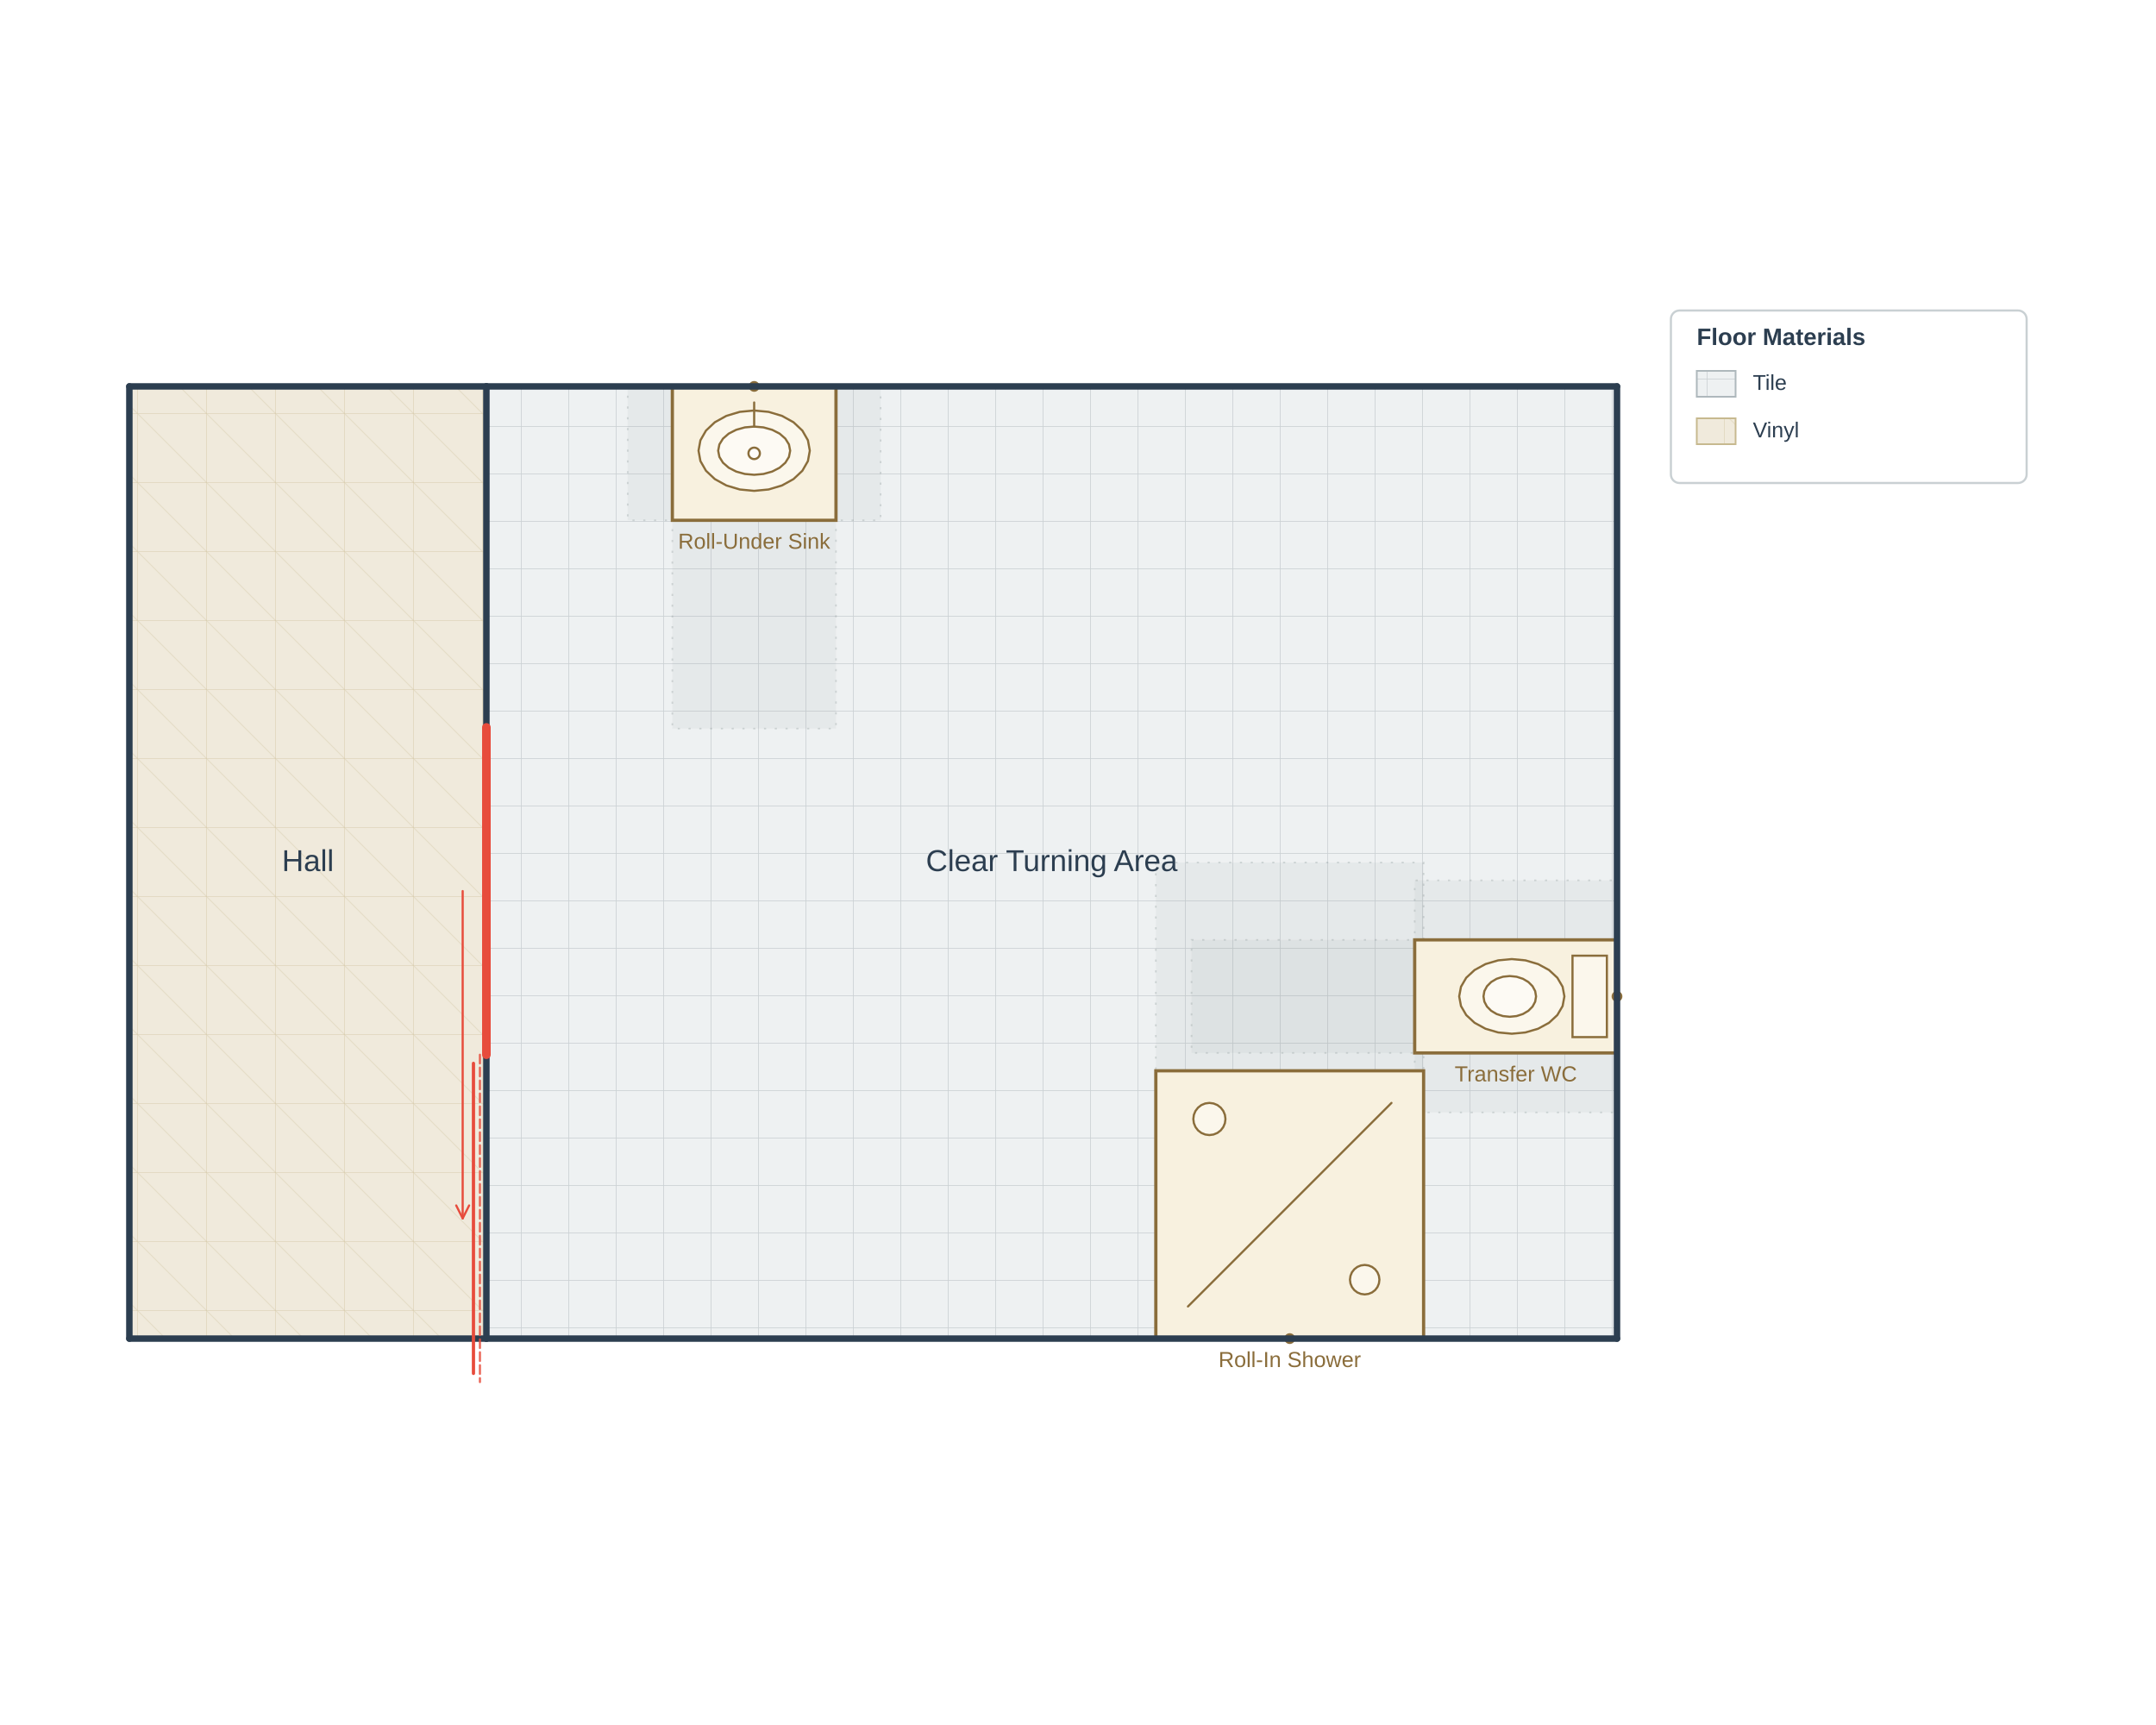
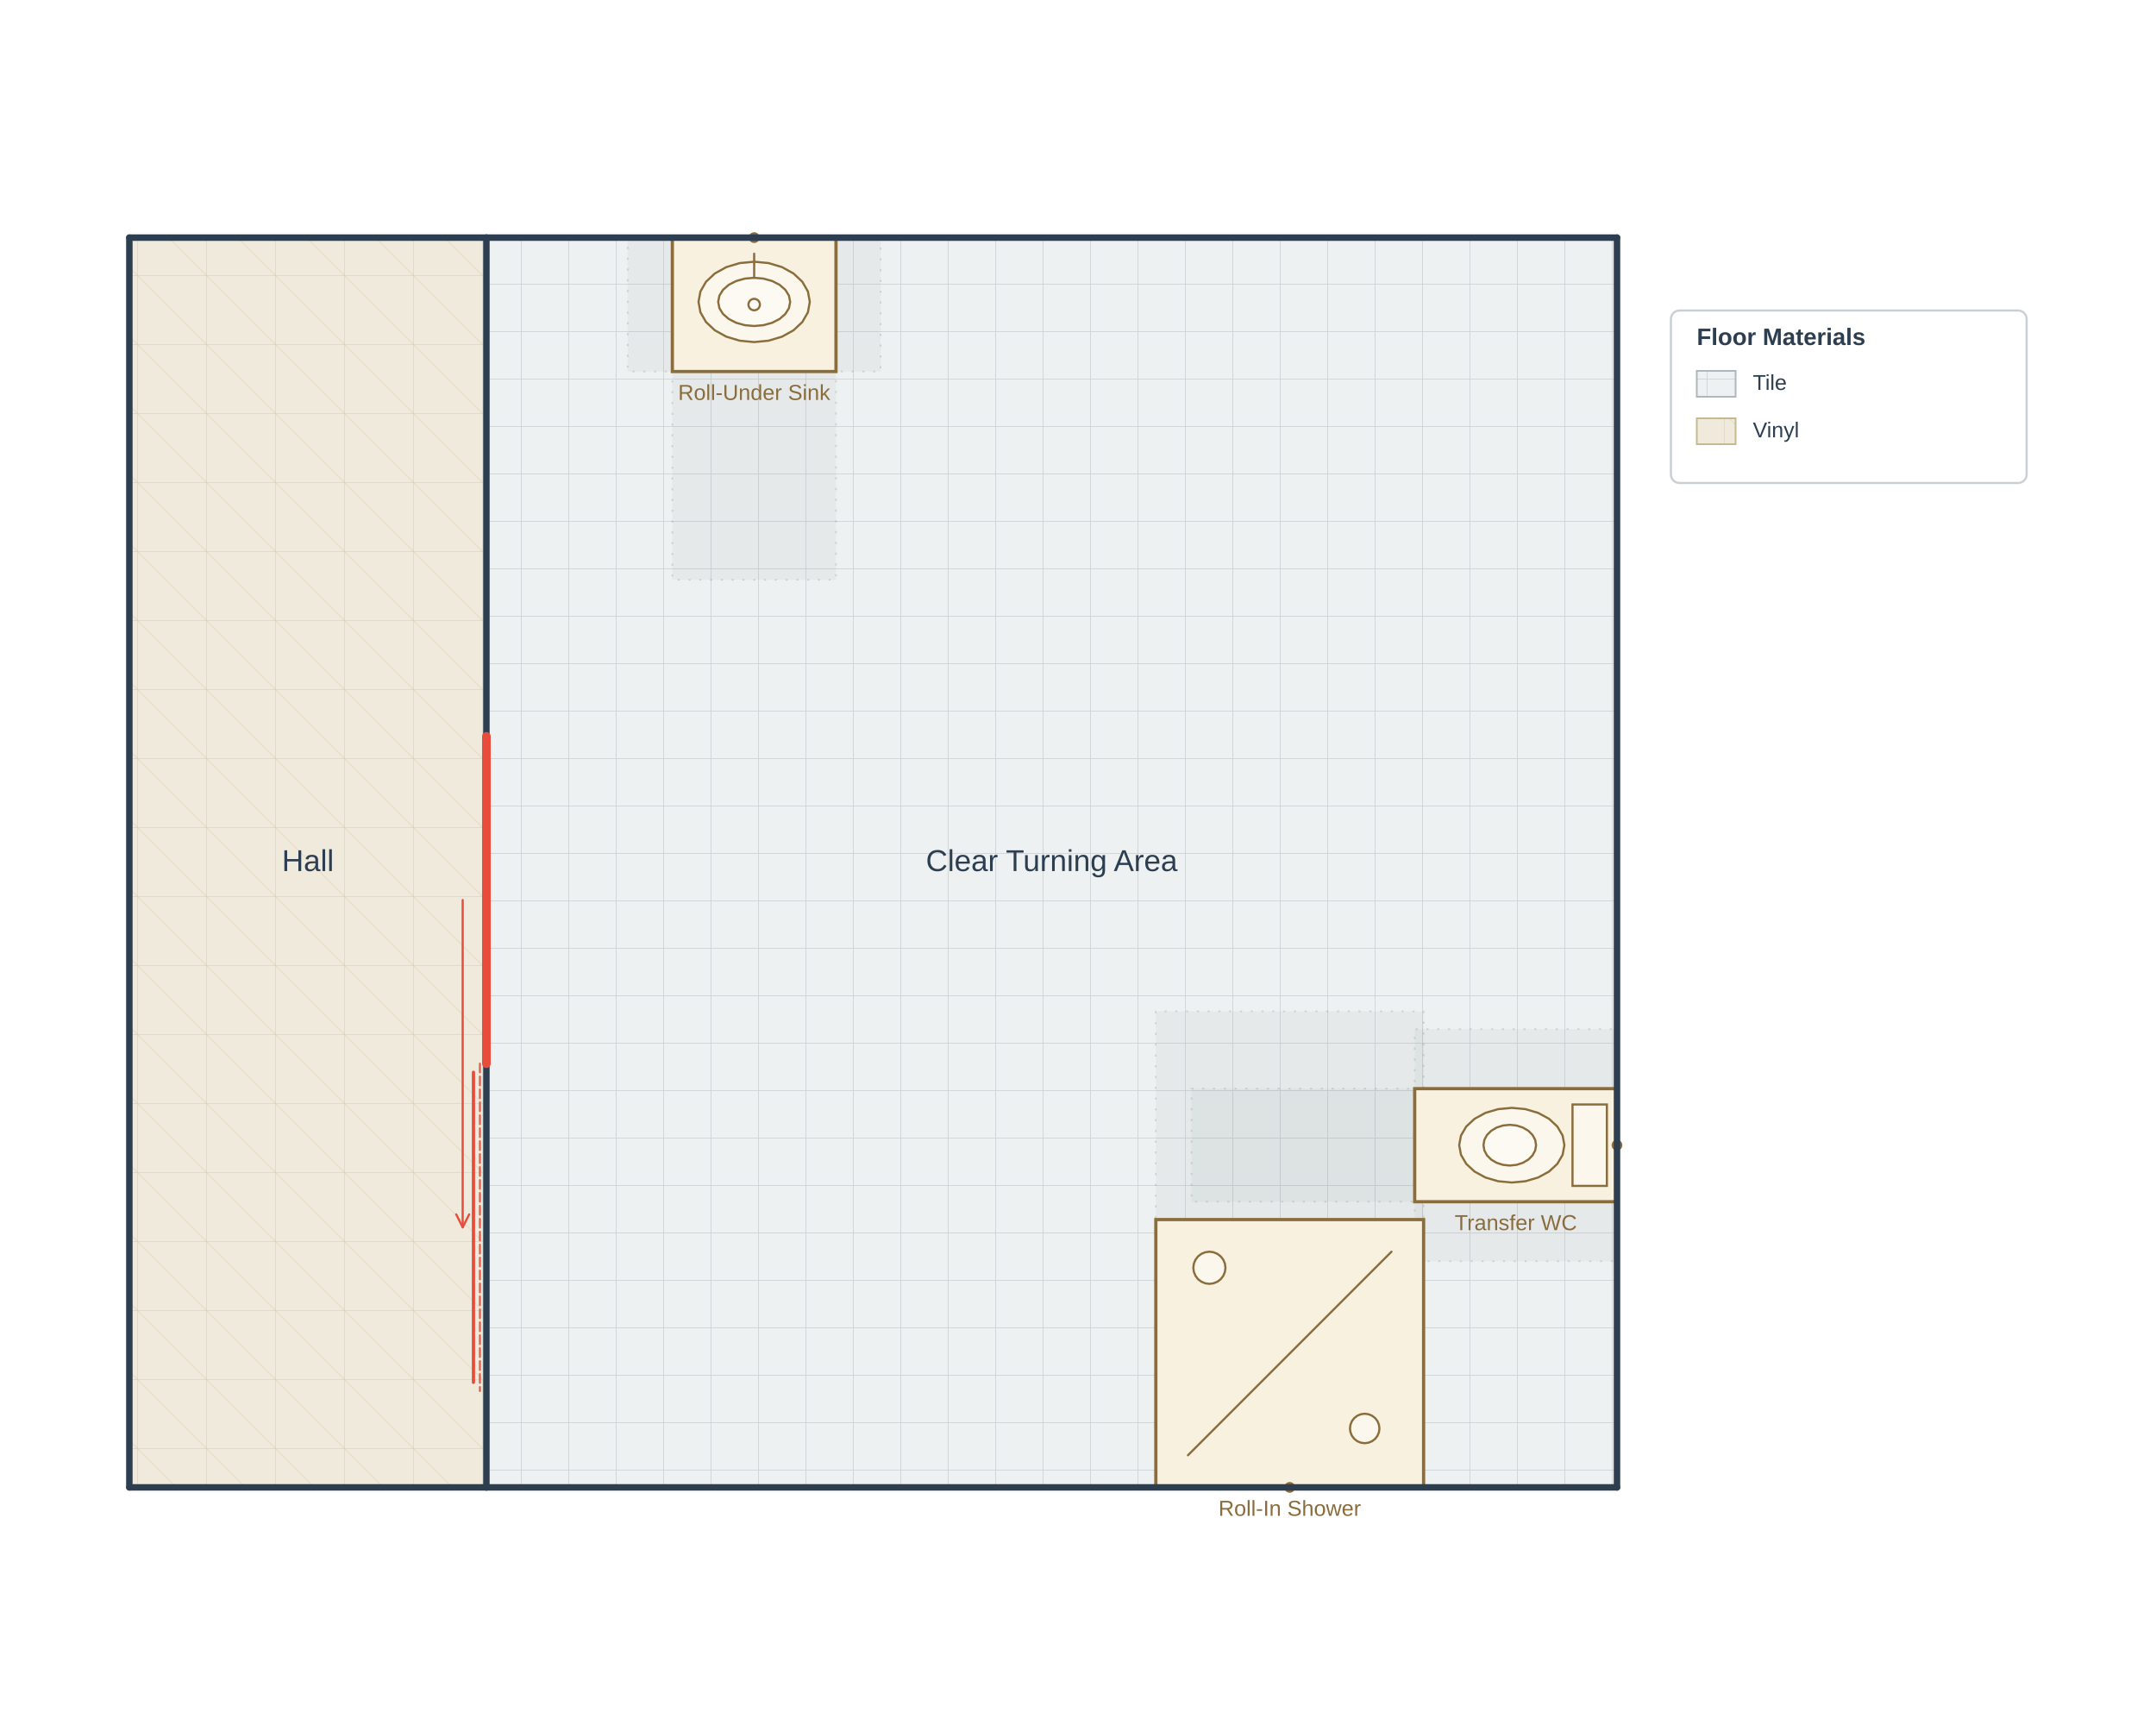
<svg xmlns="http://www.w3.org/2000/svg" width="1000" height="800" viewBox="0 0 1000 800">
  <defs>
    <style>
      .room-label { font-family: Arial, sans-serif; font-weight: 500; }
    </style>
    <pattern id="floor-material-vinyl" patternUnits="userSpaceOnUse" width="32" height="32">
      <rect width="32" height="32" fill="#f0eadc" />
      <path d="M 32 0 V 32 M 0 32 H 32" stroke="#c7b98f" stroke-width="0.6" opacity="0.42" />
      <path d="M 0 0 L 32 32" stroke="#c7b98f" stroke-width="0.45" opacity="0.28" />
    </pattern>
    <pattern id="floor-material-tile" patternUnits="userSpaceOnUse" width="22" height="22">
      <rect width="22" height="22" fill="#eef1f2" />
      <path d="M 22 0 V 22 M 0 22 H 22" stroke="#aeb8bc" stroke-width="0.65" opacity="0.56" />
    </pattern>
  </defs>
  <rect width="1000" height="800" fill="#ffffff" />
-   <path d="M 60.00 620.80 L 750.00 620.80 L 750.00 179.20 L 60.00 179.20 Z" fill="none" stroke="#7f8c8d" stroke-width="2" stroke-dasharray="8,4" />
-   <path d="M 60.00 620.80 L 225.60 620.80 L 225.60 179.20 L 60.00 179.20 Z" fill="url(#floor-material-vinyl)" stroke="#bdc3c7" stroke-width="1" />
-   <path d="M 225.60 620.80 L 750.00 620.80 L 750.00 179.20 L 225.60 179.20 Z" fill="url(#floor-material-tile)" stroke="#bdc3c7" stroke-width="1" />
-   <path class="object-clearance" d="M 387.75 241.30 L 311.85 241.30 L 311.85 337.90 L 387.75 337.90 Z" fill="#7f8c8d" fill-opacity="0.08" stroke="#7f8c8d" stroke-opacity="0.28" stroke-width="0.75" stroke-dasharray="1,4" />
-   <path class="object-clearance" d="M 408.45 179.20 L 387.75 179.20 L 387.75 241.30 L 408.45 241.30 Z" fill="#7f8c8d" fill-opacity="0.08" stroke="#7f8c8d" stroke-opacity="0.28" stroke-width="0.75" stroke-dasharray="1,4" />
-   <path class="object-clearance" d="M 311.85 179.20 L 291.15 179.20 L 291.15 241.30 L 311.85 241.30 Z" fill="#7f8c8d" fill-opacity="0.08" stroke="#7f8c8d" stroke-opacity="0.28" stroke-width="0.75" stroke-dasharray="1,4" />
-   <path class="object-clearance" d="M 656.16 488.32 L 656.16 435.88 L 552.66 435.88 L 552.66 488.32 Z" fill="#7f8c8d" fill-opacity="0.08" stroke="#7f8c8d" stroke-opacity="0.28" stroke-width="0.75" stroke-dasharray="1,4" />
-   <path class="object-clearance" d="M 750.00 515.92 L 750.00 488.32 L 656.16 488.32 L 656.16 515.92 Z" fill="#7f8c8d" fill-opacity="0.08" stroke="#7f8c8d" stroke-opacity="0.28" stroke-width="0.75" stroke-dasharray="1,4" />
-   <path class="object-clearance" d="M 750.00 435.88 L 750.00 408.28 L 656.16 408.28 L 656.16 435.88 Z" fill="#7f8c8d" fill-opacity="0.08" stroke="#7f8c8d" stroke-opacity="0.28" stroke-width="0.75" stroke-dasharray="1,4" />
-   <path class="object-clearance" d="M 536.10 496.60 L 660.30 496.60 L 660.30 400.00 L 536.10 400.00 Z" fill="#7f8c8d" fill-opacity="0.08" stroke="#7f8c8d" stroke-opacity="0.28" stroke-width="0.75" stroke-dasharray="1,4" />
+   <path d="M 60.00 689.80 L 750.00 689.80 L 750.00 110.20 L 60.00 110.20 Z" fill="none" stroke="#7f8c8d" stroke-width="2" stroke-dasharray="8,4" />
+   <path d="M 60.00 689.80 L 225.60 689.80 L 225.60 110.20 L 60.00 110.20 Z" fill="url(#floor-material-vinyl)" stroke="#bdc3c7" stroke-width="1" />
+   <path d="M 225.60 689.80 L 750.00 689.80 L 750.00 110.20 L 225.60 110.20 Z" fill="url(#floor-material-tile)" stroke="#bdc3c7" stroke-width="1" />
+   <path class="object-clearance" d="M 387.75 172.30 L 311.85 172.30 L 311.85 268.90 L 387.75 268.90 Z" fill="#7f8c8d" fill-opacity="0.08" stroke="#7f8c8d" stroke-opacity="0.28" stroke-width="0.75" stroke-dasharray="1,4" />
+   <path class="object-clearance" d="M 408.45 110.20 L 387.75 110.20 L 387.75 172.30 L 408.45 172.30 Z" fill="#7f8c8d" fill-opacity="0.08" stroke="#7f8c8d" stroke-opacity="0.28" stroke-width="0.75" stroke-dasharray="1,4" />
+   <path class="object-clearance" d="M 311.85 110.20 L 291.15 110.20 L 291.15 172.30 L 311.85 172.30 Z" fill="#7f8c8d" fill-opacity="0.08" stroke="#7f8c8d" stroke-opacity="0.28" stroke-width="0.75" stroke-dasharray="1,4" />
+   <path class="object-clearance" d="M 656.16 557.32 L 656.16 504.88 L 552.66 504.88 L 552.66 557.32 Z" fill="#7f8c8d" fill-opacity="0.08" stroke="#7f8c8d" stroke-opacity="0.28" stroke-width="0.75" stroke-dasharray="1,4" />
+   <path class="object-clearance" d="M 750.00 584.92 L 750.00 557.32 L 656.16 557.32 L 656.16 584.92 Z" fill="#7f8c8d" fill-opacity="0.08" stroke="#7f8c8d" stroke-opacity="0.28" stroke-width="0.75" stroke-dasharray="1,4" />
+   <path class="object-clearance" d="M 750.00 504.88 L 750.00 477.28 L 656.16 477.28 L 656.16 504.88 Z" fill="#7f8c8d" fill-opacity="0.08" stroke="#7f8c8d" stroke-opacity="0.28" stroke-width="0.75" stroke-dasharray="1,4" />
+   <path class="object-clearance" d="M 536.10 565.60 L 660.30 565.60 L 660.30 469.00 L 536.10 469.00 Z" fill="#7f8c8d" fill-opacity="0.08" stroke="#7f8c8d" stroke-opacity="0.28" stroke-width="0.75" stroke-dasharray="1,4" />
  <g class="fixture fixture-bath-sink" data-object="roll_under_sink" data-catalog-id="builtin.sanitary.sink.wall_hung">
-     <path class="fixture-base fixture-bath-sink" d="M 387.75 179.20 L 311.85 179.20 L 311.85 241.30 L 387.75 241.30 Z" fill="#f8f1df" stroke="#8a6d3b" stroke-width="1.5" />
-     <path class="fixture-detail fixture-sink-basin" d="M 323.99 209.01 L 324.87 213.83 L 327.45 218.32 L 331.55 222.18 L 336.90 225.14 L 343.12 227.00 L 349.80 227.64 L 356.48 227.00 L 362.70 225.14 L 368.05 222.18 L 372.15 218.32 L 374.73 213.83 L 375.61 209.01 L 374.73 204.19 L 372.15 199.69 L 368.05 195.83 L 362.70 192.87 L 356.48 191.01 L 349.80 190.38 L 343.12 191.01 L 336.90 192.87 L 331.55 195.83 L 327.45 199.69 L 324.87 204.19 Z" fill="#ffffff" fill-opacity="0.42" stroke="#8a6d3b" stroke-width="1" />
-     <path class="fixture-detail fixture-sink-inner" d="M 333.10 209.01 L 333.67 211.90 L 335.34 214.60 L 337.99 216.91 L 341.45 218.69 L 345.48 219.81 L 349.80 220.19 L 354.12 219.81 L 358.15 218.69 L 361.61 216.91 L 364.26 214.60 L 365.93 211.90 L 366.50 209.01 L 365.93 206.11 L 364.26 203.42 L 361.61 201.10 L 358.15 199.33 L 354.12 198.21 L 349.80 197.83 L 345.48 198.21 L 341.45 199.33 L 337.99 201.10 L 335.34 203.42 L 333.67 206.11 Z" fill="#ffffff" fill-opacity="0.42" stroke="#8a6d3b" stroke-width="1" />
-     <path class="fixture-detail fixture-drain" d="M 347.14 210.25 L 347.23 210.94 L 347.50 211.58 L 347.92 212.13 L 348.47 212.55 L 349.11 212.82 L 349.80 212.91 L 350.49 212.82 L 351.13 212.55 L 351.68 212.13 L 352.10 211.58 L 352.37 210.94 L 352.46 210.25 L 352.37 209.56 L 352.10 208.92 L 351.68 208.37 L 351.13 207.95 L 350.49 207.68 L 349.80 207.59 L 349.11 207.68 L 348.47 207.95 L 347.92 208.37 L 347.50 208.92 L 347.23 209.56 Z" fill="#ffffff" fill-opacity="0.42" stroke="#8a6d3b" stroke-width="1" />
-     <line class="fixture-detail fixture-faucet" x1="349.80" y1="186.65" x2="349.80" y2="197.83" stroke="#8a6d3b" stroke-width="1" stroke-linecap="round" />
+     <path class="fixture-base fixture-bath-sink" d="M 387.75 110.20 L 311.85 110.20 L 311.85 172.30 L 387.75 172.30 Z" fill="#f8f1df" stroke="#8a6d3b" stroke-width="1.5" />
+     <path class="fixture-detail fixture-sink-basin" d="M 323.99 140.01 L 324.87 144.83 L 327.45 149.32 L 331.55 153.18 L 336.90 156.14 L 343.12 158.00 L 349.80 158.64 L 356.48 158.00 L 362.70 156.14 L 368.05 153.18 L 372.15 149.32 L 374.73 144.83 L 375.61 140.01 L 374.73 135.19 L 372.15 130.69 L 368.05 126.83 L 362.70 123.87 L 356.48 122.01 L 349.80 121.38 L 343.12 122.01 L 336.90 123.87 L 331.55 126.83 L 327.45 130.69 L 324.87 135.19 Z" fill="#ffffff" fill-opacity="0.42" stroke="#8a6d3b" stroke-width="1" />
+     <path class="fixture-detail fixture-sink-inner" d="M 333.10 140.01 L 333.67 142.90 L 335.34 145.60 L 337.99 147.91 L 341.45 149.69 L 345.48 150.81 L 349.80 151.19 L 354.12 150.81 L 358.15 149.69 L 361.61 147.91 L 364.26 145.60 L 365.93 142.90 L 366.50 140.01 L 365.93 137.11 L 364.26 134.42 L 361.61 132.10 L 358.15 130.33 L 354.12 129.21 L 349.80 128.83 L 345.48 129.21 L 341.45 130.33 L 337.99 132.10 L 335.34 134.42 L 333.67 137.11 Z" fill="#ffffff" fill-opacity="0.42" stroke="#8a6d3b" stroke-width="1" />
+     <path class="fixture-detail fixture-drain" d="M 347.14 141.25 L 347.23 141.94 L 347.50 142.58 L 347.92 143.13 L 348.47 143.55 L 349.11 143.82 L 349.80 143.91 L 350.49 143.82 L 351.13 143.55 L 351.68 143.13 L 352.10 142.58 L 352.37 141.94 L 352.46 141.25 L 352.37 140.56 L 352.10 139.92 L 351.68 139.37 L 351.13 138.95 L 350.49 138.68 L 349.80 138.59 L 349.11 138.68 L 348.47 138.95 L 347.92 139.37 L 347.50 139.92 L 347.23 140.56 Z" fill="#ffffff" fill-opacity="0.42" stroke="#8a6d3b" stroke-width="1" />
+     <line class="fixture-detail fixture-faucet" x1="349.80" y1="117.65" x2="349.80" y2="128.83" stroke="#8a6d3b" stroke-width="1" stroke-linecap="round" />
  </g>
-   <circle data-object-origin="roll_under_sink" cx="349.80" cy="179.20" r="2.5" fill="#8a6d3b" />
+   <circle data-object-origin="roll_under_sink" cx="349.80" cy="110.20" r="2.5" fill="#8a6d3b" />
  <g class="fixture fixture-toilet" data-object="comfort_wc" data-catalog-id="builtin.sanitary.toilet.floor_mounted">
-     <path class="fixture-base fixture-toilet" d="M 750.00 488.32 L 750.00 435.88 L 656.16 435.88 L 656.16 488.32 Z" fill="#f8f1df" stroke="#8a6d3b" stroke-width="1.5" />
-     <path class="fixture-detail fixture-toilet-tank" d="M 745.31 480.98 L 745.31 443.22 L 729.36 443.22 L 729.36 480.98 Z" fill="#ffffff" fill-opacity="0.42" stroke="#8a6d3b" stroke-width="1" />
-     <path class="fixture-detail fixture-toilet-bowl" d="M 701.20 444.79 L 694.89 445.38 L 689.00 447.11 L 683.95 449.86 L 680.07 453.45 L 677.64 457.62 L 676.80 462.10 L 677.64 466.58 L 680.07 470.75 L 683.95 474.34 L 689.00 477.09 L 694.89 478.82 L 701.20 479.41 L 707.52 478.82 L 713.40 477.09 L 718.46 474.34 L 722.33 470.75 L 724.77 466.58 L 725.60 462.10 L 724.77 457.62 L 722.33 453.45 L 718.46 449.86 L 713.40 447.11 L 707.52 445.38 Z" fill="#ffffff" fill-opacity="0.42" stroke="#8a6d3b" stroke-width="1" />
-     <path class="fixture-detail fixture-toilet-water" d="M 700.26 452.66 L 697.11 452.98 L 694.17 453.93 L 691.64 455.43 L 689.70 457.38 L 688.48 459.66 L 688.07 462.10 L 688.48 464.54 L 689.70 466.82 L 691.64 468.77 L 694.17 470.27 L 697.11 471.22 L 700.26 471.54 L 703.42 471.22 L 706.36 470.27 L 708.89 468.77 L 710.83 466.82 L 712.05 464.54 L 712.46 462.10 L 712.05 459.66 L 710.83 457.38 L 708.89 455.43 L 706.36 453.93 L 703.42 452.98 Z" fill="#ffffff" fill-opacity="0.42" stroke="#8a6d3b" stroke-width="1" />
+     <path class="fixture-base fixture-toilet" d="M 750.00 557.32 L 750.00 504.88 L 656.16 504.88 L 656.16 557.32 Z" fill="#f8f1df" stroke="#8a6d3b" stroke-width="1.5" />
+     <path class="fixture-detail fixture-toilet-tank" d="M 745.31 549.98 L 745.31 512.22 L 729.36 512.22 L 729.36 549.98 Z" fill="#ffffff" fill-opacity="0.42" stroke="#8a6d3b" stroke-width="1" />
+     <path class="fixture-detail fixture-toilet-bowl" d="M 701.20 513.79 L 694.89 514.38 L 689.00 516.11 L 683.95 518.86 L 680.07 522.45 L 677.64 526.62 L 676.80 531.10 L 677.64 535.58 L 680.07 539.75 L 683.95 543.34 L 689.00 546.09 L 694.89 547.82 L 701.20 548.41 L 707.52 547.82 L 713.40 546.09 L 718.46 543.34 L 722.33 539.75 L 724.77 535.58 L 725.60 531.10 L 724.77 526.62 L 722.33 522.45 L 718.46 518.86 L 713.40 516.11 L 707.52 514.38 Z" fill="#ffffff" fill-opacity="0.42" stroke="#8a6d3b" stroke-width="1" />
+     <path class="fixture-detail fixture-toilet-water" d="M 700.26 521.66 L 697.11 521.98 L 694.17 522.93 L 691.64 524.43 L 689.70 526.38 L 688.48 528.66 L 688.07 531.10 L 688.48 533.54 L 689.70 535.82 L 691.64 537.77 L 694.17 539.27 L 697.11 540.22 L 700.26 540.54 L 703.42 540.22 L 706.36 539.27 L 708.89 537.77 L 710.83 535.82 L 712.05 533.54 L 712.46 531.10 L 712.05 528.66 L 710.83 526.38 L 708.89 524.43 L 706.36 522.93 L 703.42 521.98 Z" fill="#ffffff" fill-opacity="0.42" stroke="#8a6d3b" stroke-width="1" />
  </g>
-   <circle data-object-origin="comfort_wc" cx="750.00" cy="462.10" r="2.5" fill="#8a6d3b" />
+   <circle data-object-origin="comfort_wc" cx="750.00" cy="531.10" r="2.5" fill="#8a6d3b" />
  <g class="fixture fixture-shower" data-object="roll_in_shower" data-catalog-id="builtin.sanitary.shower.size_900x900">
-     <path class="fixture-base fixture-shower" d="M 536.10 620.80 L 660.30 620.80 L 660.30 496.60 L 536.10 496.60 Z" fill="#f8f1df" stroke="#8a6d3b" stroke-width="1.5" />
-     <line class="fixture-detail fixture-shower-slope" x1="551.00" y1="605.90" x2="645.40" y2="511.50" stroke="#8a6d3b" stroke-width="1" stroke-linecap="round" />
-     <path class="fixture-detail fixture-drain" d="M 639.81 593.48 L 639.57 591.71 L 638.89 590.06 L 637.81 588.65 L 636.39 587.56 L 634.74 586.88 L 632.98 586.64 L 631.21 586.88 L 629.56 587.56 L 628.15 588.65 L 627.06 590.06 L 626.38 591.71 L 626.14 593.48 L 626.38 595.24 L 627.06 596.89 L 628.15 598.31 L 629.56 599.39 L 631.21 600.07 L 632.98 600.31 L 634.74 600.07 L 636.39 599.39 L 637.81 598.31 L 638.89 596.89 L 639.57 595.24 Z" fill="#ffffff" fill-opacity="0.42" stroke="#8a6d3b" stroke-width="1" />
-     <path class="fixture-detail fixture-shower-head" d="M 568.39 518.96 L 568.14 517.03 L 567.39 515.23 L 566.21 513.69 L 564.67 512.50 L 562.87 511.76 L 560.94 511.50 L 559.01 511.76 L 557.21 512.50 L 555.67 513.69 L 554.49 515.23 L 553.74 517.03 L 553.49 518.96 L 553.74 520.88 L 554.49 522.68 L 555.67 524.23 L 557.21 525.41 L 559.01 526.15 L 560.94 526.41 L 562.87 526.15 L 564.67 525.41 L 566.21 524.23 L 567.39 522.68 L 568.14 520.88 Z" fill="#ffffff" fill-opacity="0.42" stroke="#8a6d3b" stroke-width="1" />
+     <path class="fixture-base fixture-shower" d="M 536.10 689.80 L 660.30 689.80 L 660.30 565.60 L 536.10 565.60 Z" fill="#f8f1df" stroke="#8a6d3b" stroke-width="1.5" />
+     <line class="fixture-detail fixture-shower-slope" x1="551.00" y1="674.90" x2="645.40" y2="580.50" stroke="#8a6d3b" stroke-width="1" stroke-linecap="round" />
+     <path class="fixture-detail fixture-drain" d="M 639.81 662.48 L 639.57 660.71 L 638.89 659.06 L 637.81 657.65 L 636.39 656.56 L 634.74 655.88 L 632.98 655.64 L 631.21 655.88 L 629.56 656.56 L 628.15 657.65 L 627.06 659.06 L 626.38 660.71 L 626.14 662.48 L 626.38 664.24 L 627.06 665.89 L 628.15 667.31 L 629.56 668.39 L 631.21 669.07 L 632.98 669.31 L 634.74 669.07 L 636.39 668.39 L 637.81 667.31 L 638.89 665.89 L 639.57 664.24 Z" fill="#ffffff" fill-opacity="0.42" stroke="#8a6d3b" stroke-width="1" />
+     <path class="fixture-detail fixture-shower-head" d="M 568.39 587.96 L 568.14 586.03 L 567.39 584.23 L 566.21 582.69 L 564.67 581.50 L 562.87 580.76 L 560.94 580.50 L 559.01 580.76 L 557.21 581.50 L 555.67 582.69 L 554.49 584.23 L 553.74 586.03 L 553.49 587.96 L 553.74 589.88 L 554.49 591.68 L 555.67 593.23 L 557.21 594.41 L 559.01 595.15 L 560.94 595.41 L 562.87 595.15 L 564.67 594.41 L 566.21 593.23 L 567.39 591.68 L 568.14 589.88 Z" fill="#ffffff" fill-opacity="0.42" stroke="#8a6d3b" stroke-width="1" />
  </g>
-   <circle data-object-origin="roll_in_shower" cx="598.20" cy="620.80" r="2.5" fill="#8a6d3b" />
-   <line x1="225.60" y1="620.80" x2="225.60" y2="179.20" stroke="#2c3e50" stroke-width="3" stroke-linecap="round" />
-   <line x1="60.00" y1="620.80" x2="225.60" y2="620.80" stroke="#2c3e50" stroke-width="3" stroke-linecap="round" />
-   <line x1="60.00" y1="179.20" x2="225.60" y2="179.20" stroke="#2c3e50" stroke-width="3" stroke-linecap="round" />
-   <line x1="60.00" y1="620.80" x2="60.00" y2="179.20" stroke="#2c3e50" stroke-width="3" stroke-linecap="round" />
-   <line x1="225.60" y1="620.80" x2="750.00" y2="620.80" stroke="#2c3e50" stroke-width="3" stroke-linecap="round" />
-   <line x1="750.00" y1="620.80" x2="750.00" y2="179.20" stroke="#2c3e50" stroke-width="3" stroke-linecap="round" />
-   <line x1="225.60" y1="179.20" x2="750.00" y2="179.20" stroke="#2c3e50" stroke-width="3" stroke-linecap="round" />
-   <line x1="225.60" y1="489.15" x2="225.60" y2="337.35" stroke="#e74c3c" stroke-width="4" stroke-linecap="round" />
+   <circle data-object-origin="roll_in_shower" cx="598.20" cy="689.80" r="2.5" fill="#8a6d3b" />
+   <line x1="225.60" y1="689.80" x2="225.60" y2="110.20" stroke="#2c3e50" stroke-width="3" stroke-linecap="round" />
+   <line x1="60.00" y1="689.80" x2="225.60" y2="689.80" stroke="#2c3e50" stroke-width="3" stroke-linecap="round" />
+   <line x1="60.00" y1="110.20" x2="225.60" y2="110.20" stroke="#2c3e50" stroke-width="3" stroke-linecap="round" />
+   <line x1="60.00" y1="689.80" x2="60.00" y2="110.20" stroke="#2c3e50" stroke-width="3" stroke-linecap="round" />
+   <line x1="225.60" y1="689.80" x2="750.00" y2="689.80" stroke="#2c3e50" stroke-width="3" stroke-linecap="round" />
+   <line x1="750.00" y1="689.80" x2="750.00" y2="110.20" stroke="#2c3e50" stroke-width="3" stroke-linecap="round" />
+   <line x1="225.60" y1="110.20" x2="750.00" y2="110.20" stroke="#2c3e50" stroke-width="3" stroke-linecap="round" />
+   <line x1="225.60" y1="493.29" x2="225.60" y2="341.49" stroke="#e74c3c" stroke-width="4" stroke-linecap="round" />
  <g class="pocket-door" data-pocket-door="d_hall_bath">
-     <line class="pocket-door-pocket" x1="222.60" y1="489.15" x2="222.60" y2="640.95" stroke="#e74c3c" stroke-width="1" stroke-dasharray="4,2" stroke-linecap="round" opacity="0.85" />
-     <line class="door-leaf pocket-door-leaf" x1="219.60" y1="493.15" x2="219.60" y2="636.95" stroke="#e74c3c" stroke-width="1.5" stroke-linecap="round" />
-     <line class="pocket-door-slide" x1="214.60" y1="413.25" x2="214.60" y2="565.05" stroke="#e74c3c" stroke-width="1" stroke-linecap="round" />
-     <polyline class="pocket-door-arrow" points="217.60,559.05 214.60,565.05 211.60,559.05" fill="none" stroke="#e74c3c" stroke-width="1" stroke-linecap="round" stroke-linejoin="round" />
+     <line class="pocket-door-pocket" x1="222.60" y1="493.29" x2="222.60" y2="645.09" stroke="#e74c3c" stroke-width="1" stroke-dasharray="4,2" stroke-linecap="round" opacity="0.85" />
+     <line class="door-leaf pocket-door-leaf" x1="219.60" y1="497.29" x2="219.60" y2="641.09" stroke="#e74c3c" stroke-width="1.5" stroke-linecap="round" />
+     <line class="pocket-door-slide" x1="214.60" y1="417.39" x2="214.60" y2="569.19" stroke="#e74c3c" stroke-width="1" stroke-linecap="round" />
+     <polyline class="pocket-door-arrow" points="217.60,563.19 214.60,569.19 211.60,563.19" fill="none" stroke="#e74c3c" stroke-width="1" stroke-linecap="round" stroke-linejoin="round" />
  </g>
  <text class="room-label" data-room-label="hall" x="142.80" y="400.00" font-size="14" fill="#2c3e50" text-anchor="middle" dominant-baseline="middle" font-family="Arial, sans-serif">Hall</text>
  <text class="room-label" data-room-label="accessible_bath" x="487.80" y="400.00" font-size="14" fill="#2c3e50" text-anchor="middle" dominant-baseline="middle" font-family="Arial, sans-serif">Clear Turning Area</text>
-   <text class="fixture-label" data-object-label="roll_under_sink" x="349.80" y="251.63" font-size="10.08" fill="#8a6d3b" text-anchor="middle" dominant-baseline="middle" font-family="Arial, sans-serif">Roll-Under Sink</text>
-   <text class="fixture-label" data-object-label="comfort_wc" x="703.08" y="498.65" font-size="10.08" fill="#8a6d3b" text-anchor="middle" dominant-baseline="middle" font-family="Arial, sans-serif">Transfer WC</text>
-   <text class="fixture-label" data-object-label="roll_in_shower" x="598.20" y="631.13" font-size="10.08" fill="#8a6d3b" text-anchor="middle" dominant-baseline="middle" font-family="Arial, sans-serif">Roll-In Shower</text>
+   <text class="fixture-label" data-object-label="roll_under_sink" x="349.80" y="182.63" font-size="10.08" fill="#8a6d3b" text-anchor="middle" dominant-baseline="middle" font-family="Arial, sans-serif">Roll-Under Sink</text>
+   <text class="fixture-label" data-object-label="comfort_wc" x="703.08" y="567.65" font-size="10.08" fill="#8a6d3b" text-anchor="middle" dominant-baseline="middle" font-family="Arial, sans-serif">Transfer WC</text>
+   <text class="fixture-label" data-object-label="roll_in_shower" x="598.20" y="700.13" font-size="10.08" fill="#8a6d3b" text-anchor="middle" dominant-baseline="middle" font-family="Arial, sans-serif">Roll-In Shower</text>
  <g class="floor-material-legend">
    <rect x="775.00" y="144.00" width="165.00" height="80.00" rx="4" fill="#ffffff" fill-opacity="0.92" stroke="#c9d0d3" stroke-width="1" />
    <text x="787.00" y="160.00" font-size="11" fill="#2c3e50" font-family="Arial, sans-serif" font-weight="bold">Floor Materials</text>
    <rect x="787.00" y="172.00" width="18" height="12" fill="url(#floor-material-tile)" stroke="#aeb8bc" stroke-width="0.8" />
    <text x="813.00" y="178.00" font-size="10" fill="#2c3e50" dominant-baseline="middle" font-family="Arial, sans-serif">Tile</text>
    <rect x="787.00" y="194.00" width="18" height="12" fill="url(#floor-material-vinyl)" stroke="#c7b98f" stroke-width="0.8" />
    <text x="813.00" y="200.00" font-size="10" fill="#2c3e50" dominant-baseline="middle" font-family="Arial, sans-serif">Vinyl</text>
  </g>
</svg>
